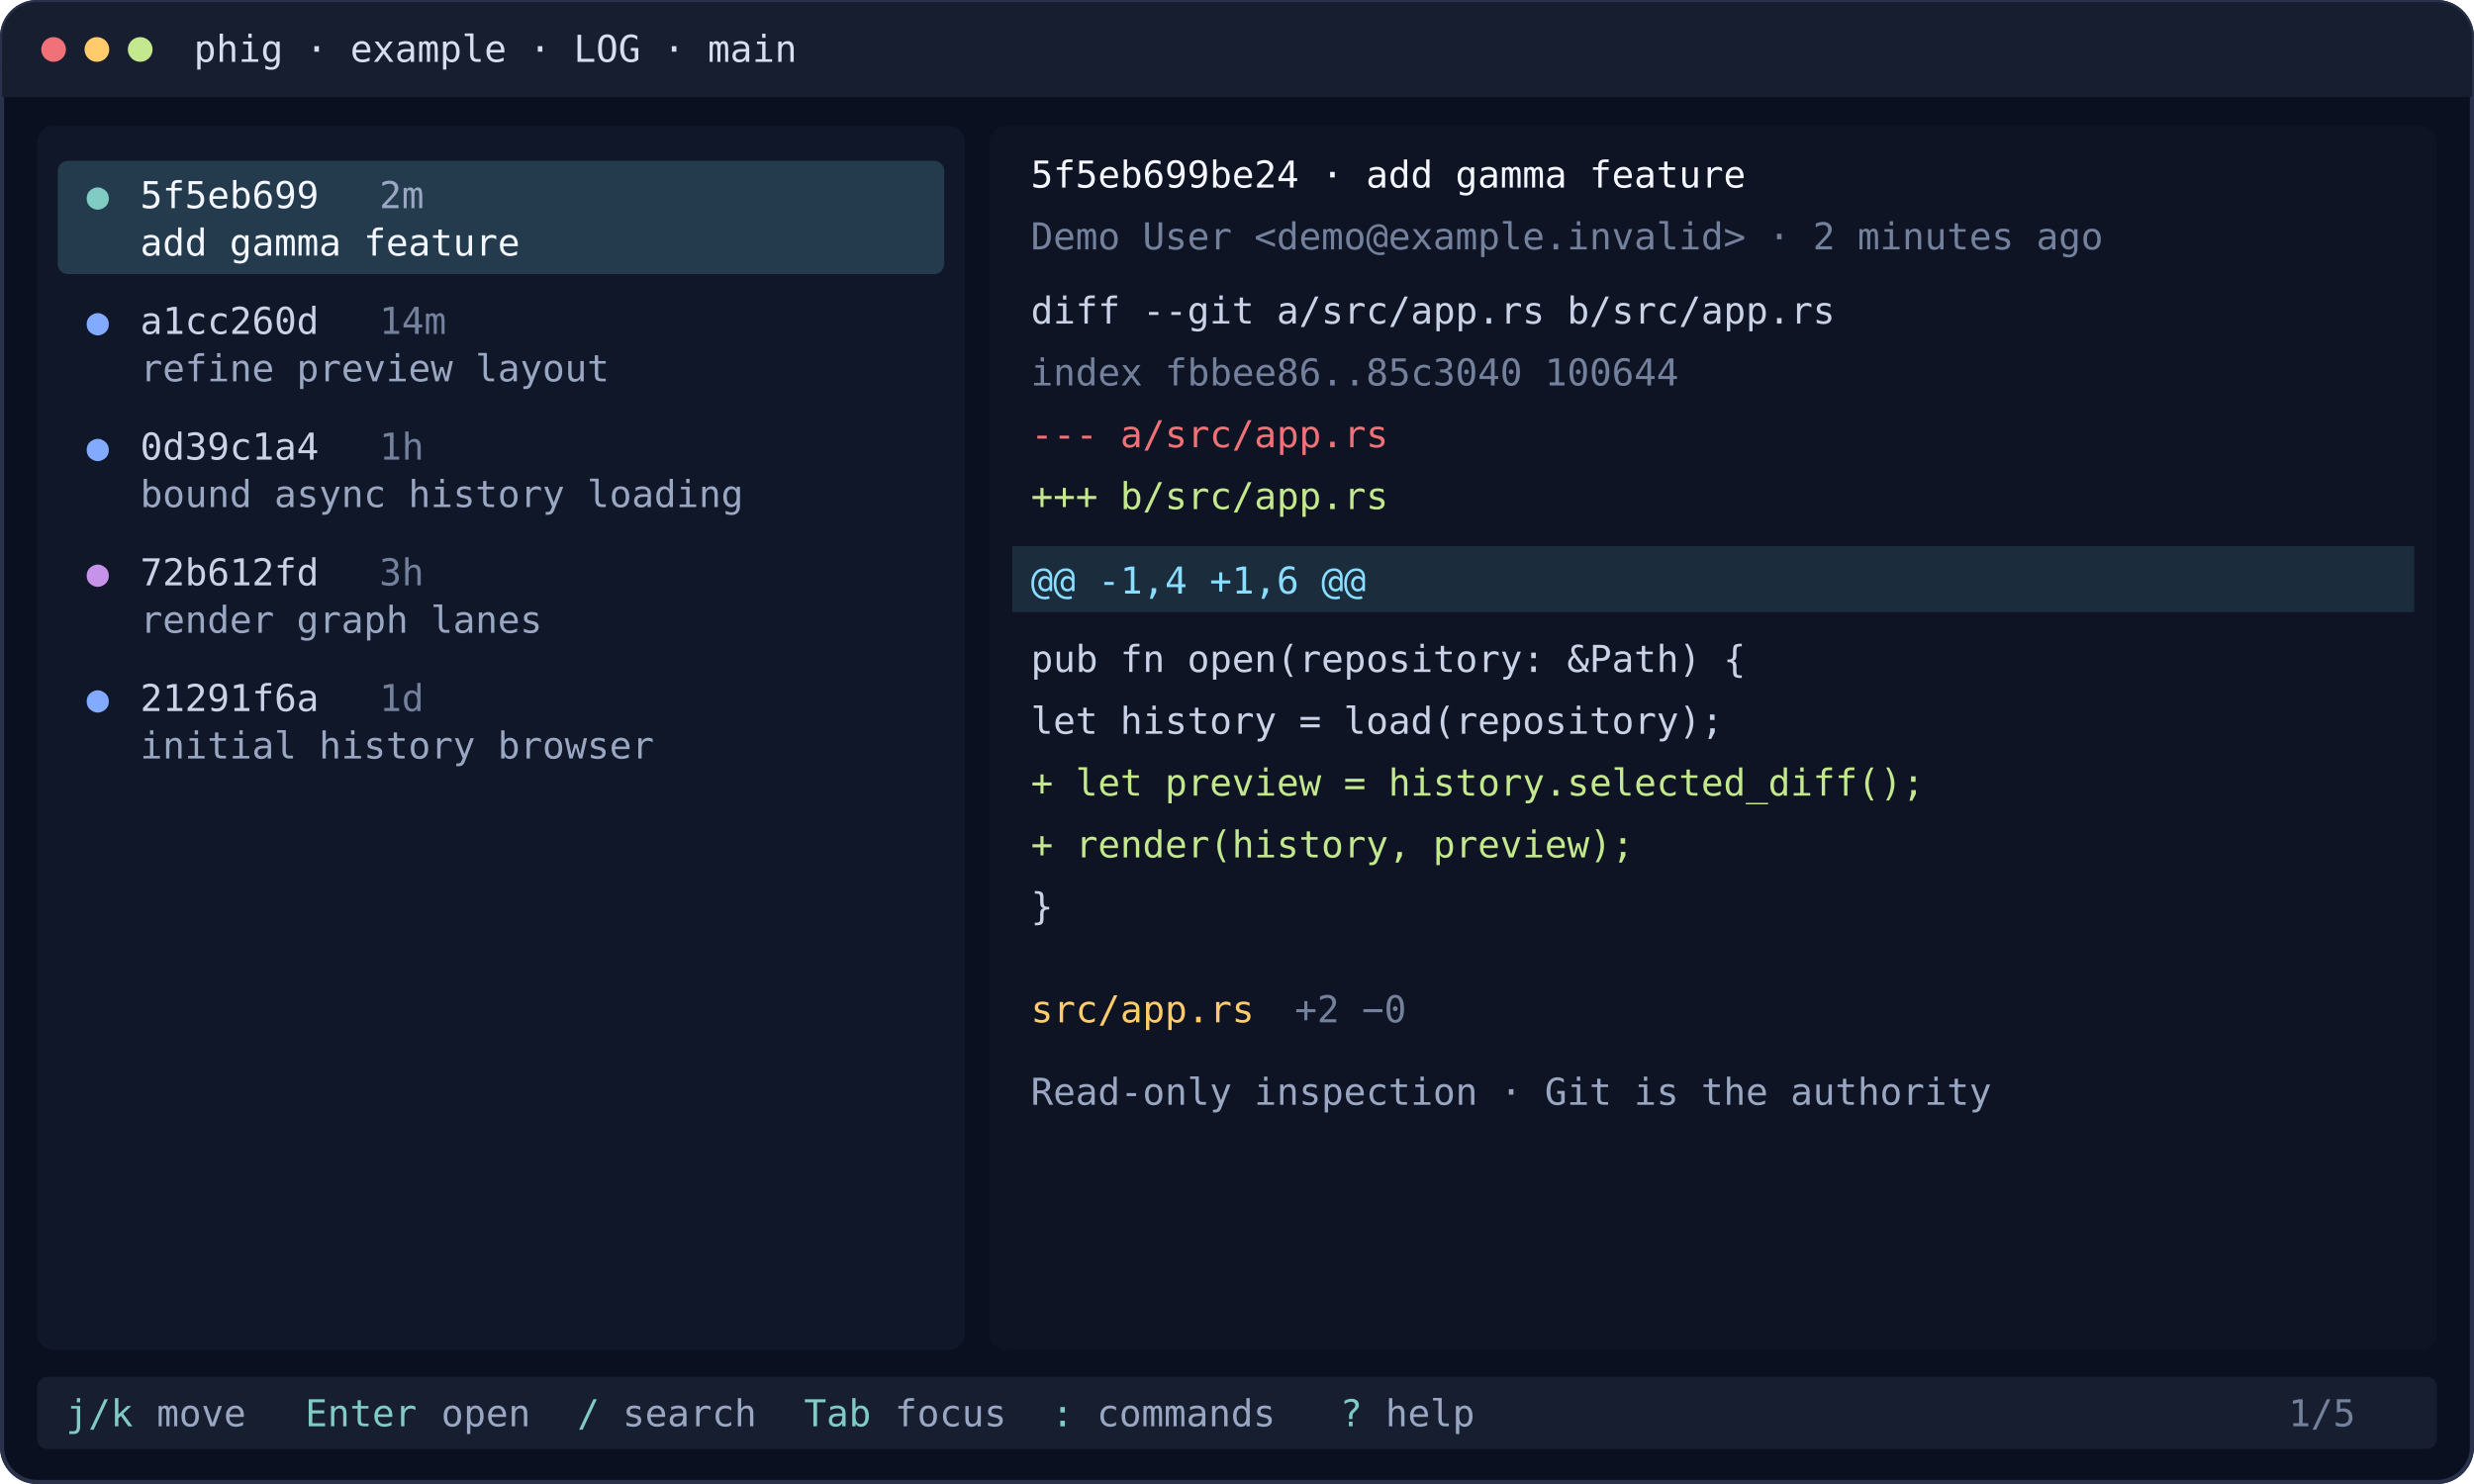
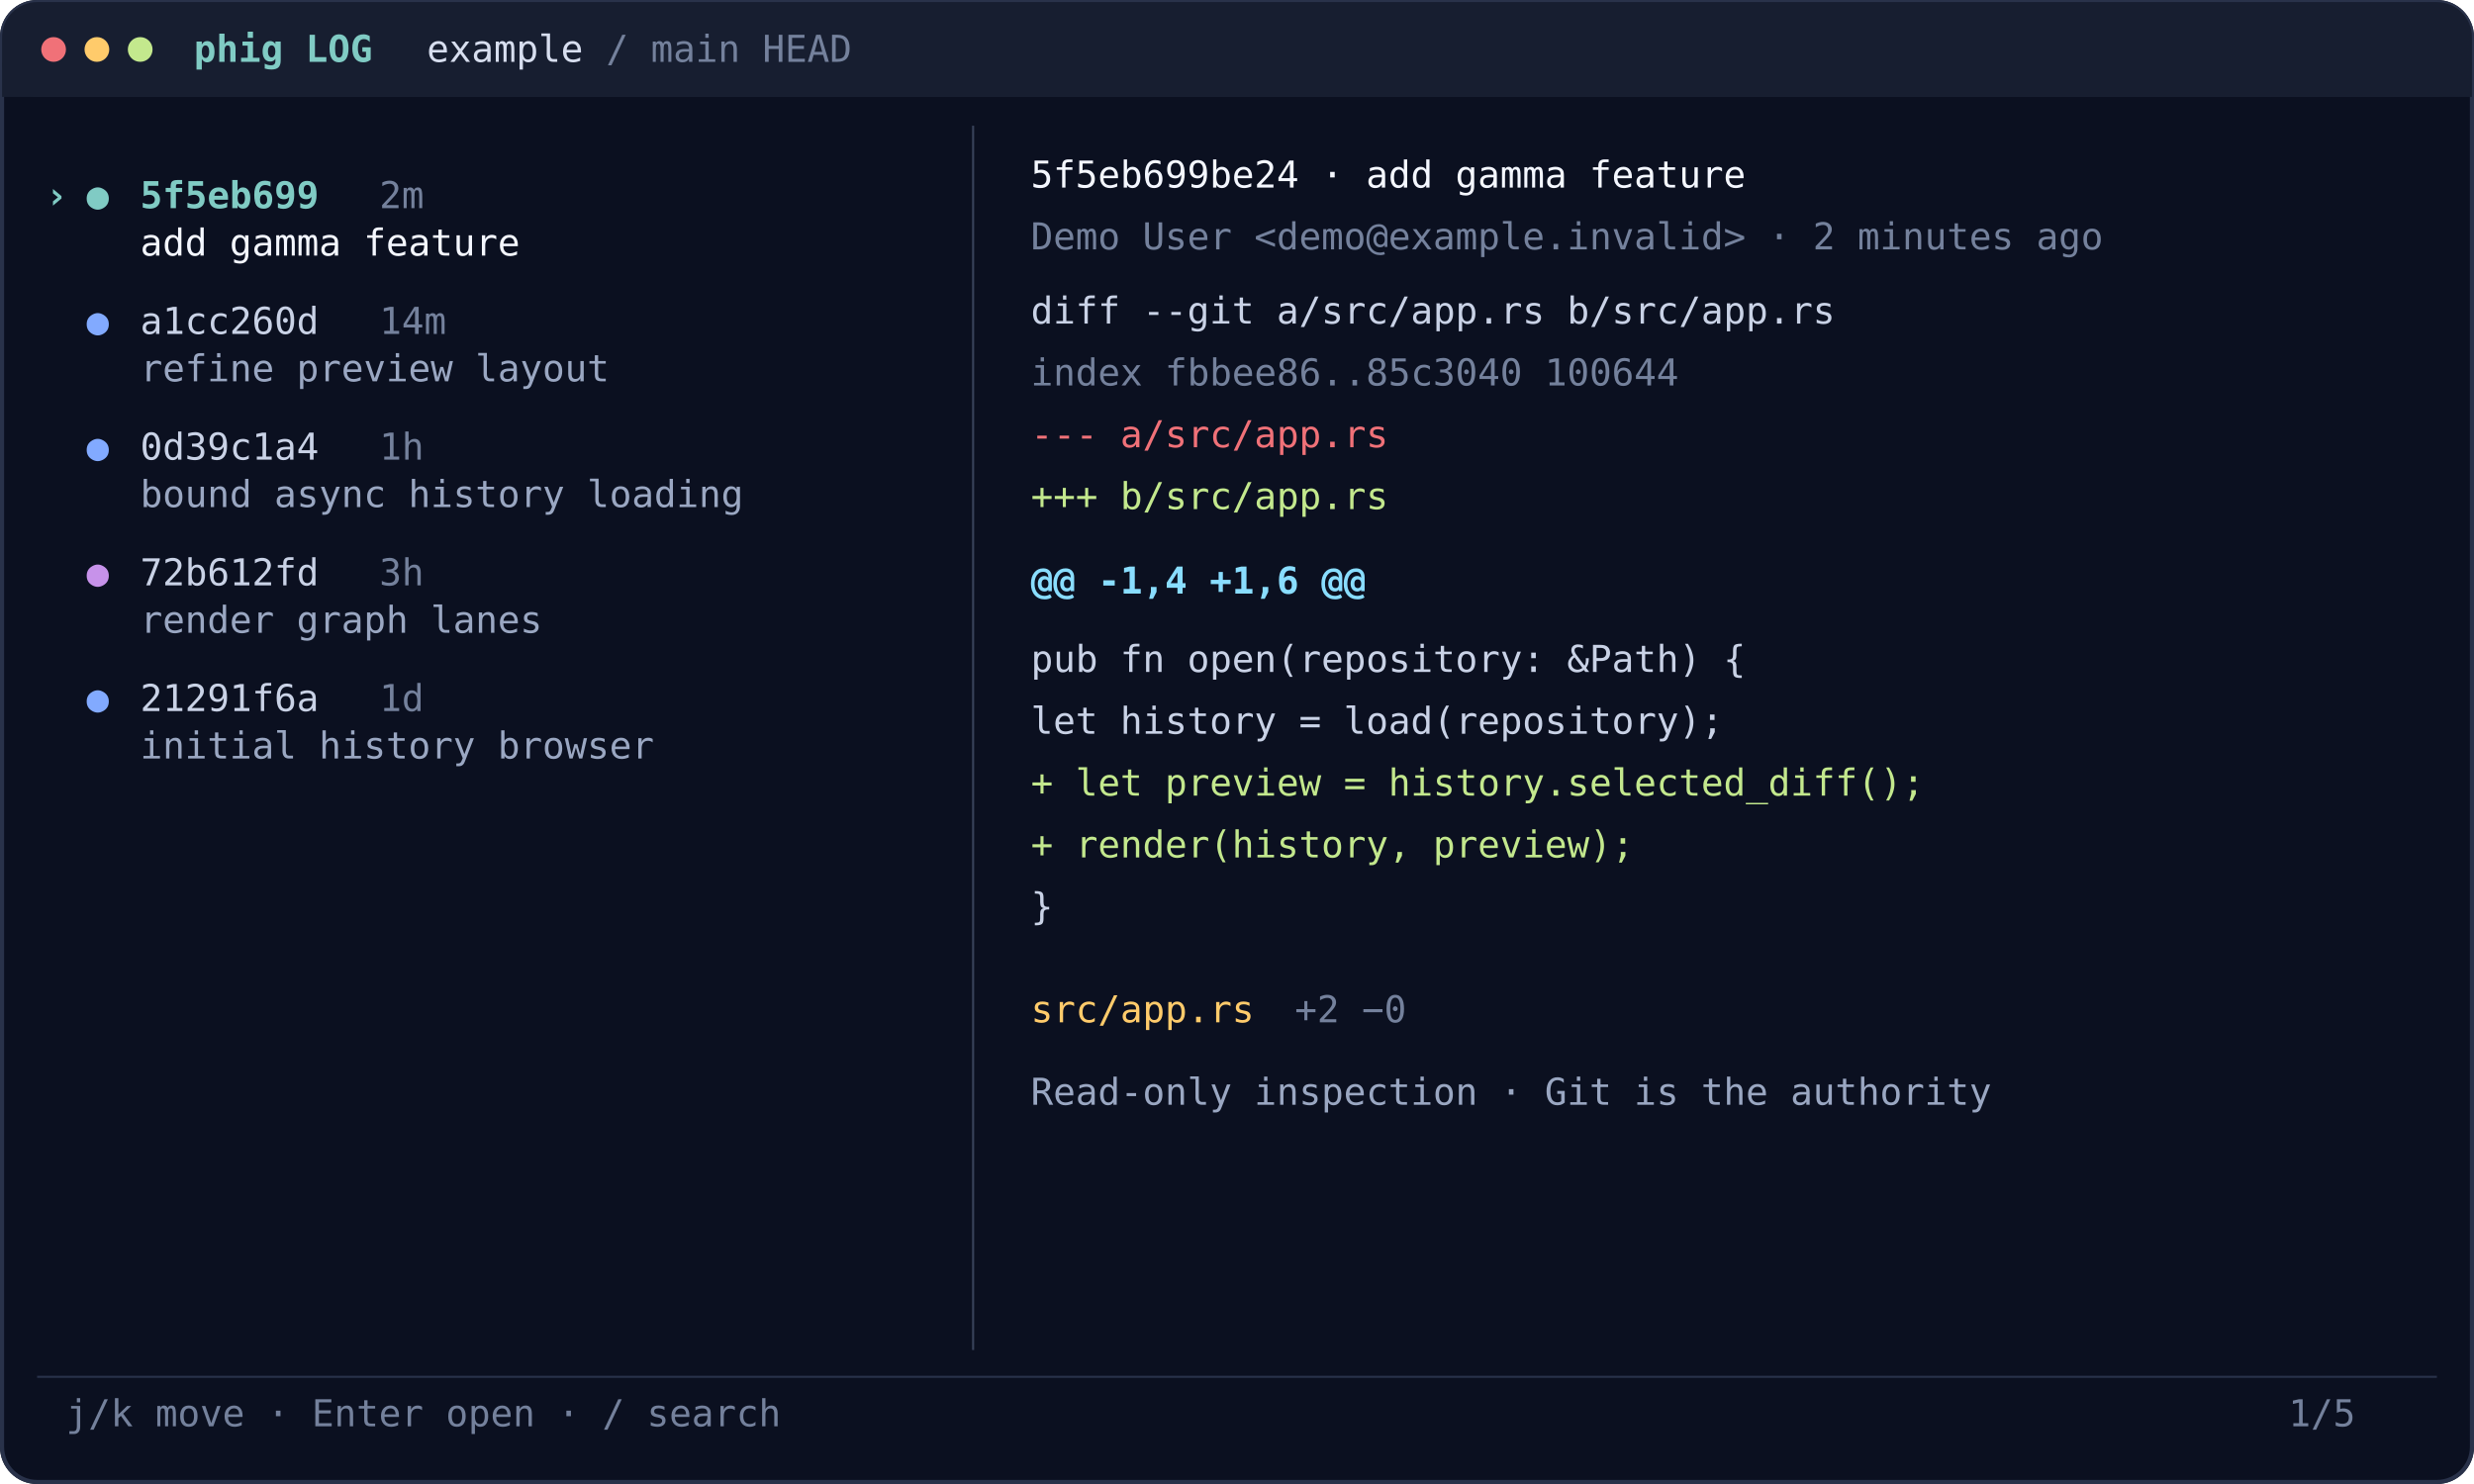
<svg xmlns="http://www.w3.org/2000/svg" width="1200" height="720" viewBox="0 0 1200 720" role="img" aria-labelledby="title desc">
  <rect width="1200" height="720" rx="18" fill="#0b1020" />
  <rect x="1" y="1" width="1198" height="718" rx="17" fill="none" stroke="#29324a" stroke-width="2" />
  <rect x="1" y="1" width="1198" height="46" rx="17" fill="#171e30" />
  <rect x="1" y="30" width="1198" height="17" fill="#171e30" />
  <circle cx="26" cy="24" r="6" fill="#f07178" />
  <circle cx="47" cy="24" r="6" fill="#ffcb6b" />
  <circle cx="68" cy="24" r="6" fill="#c3e88d" />
  <g font-family="ui-monospace, SFMono-Regular, Menlo, Consolas, monospace" font-size="18">
-     <text x="94" y="30" fill="#d7deef">phig · example · LOG · main</text>
-     <rect x="18" y="61" width="450" height="594" rx="8" fill="#101728" />
-     <rect x="480" y="61" width="702" height="594" rx="8" fill="#0e1423" />
-     <rect x="28" y="78" width="430" height="55" rx="5" fill="#233b4d" />
+     <text x="94" y="30" fill="#80cbc4" font-weight="700">phig  LOG</text>
+     <text x="207" y="30" fill="#d7deef">example</text>
+     <text x="294" y="30" fill="#74819c">/ main  HEAD</text>
+     <line x1="472" y1="61" x2="472" y2="655" stroke="#38425a" stroke-width="1" />
+     <text x="22" y="101" fill="#80cbc4" font-weight="700">›</text>
    <text x="42" y="101" fill="#80cbc4">●</text>
-     <text x="68" y="101" fill="#f4f7ff">5f5eb699</text>
-     <text x="184" y="101" fill="#9aa7c2">2m</text>
+     <text x="68" y="101" fill="#80cbc4" font-weight="700">5f5eb699</text>
+     <text x="184" y="101" fill="#74819c">2m</text>
    <text x="68" y="124" fill="#f4f7ff">add gamma feature</text>
    <text x="42" y="162" fill="#82aaff">●</text>
    <text x="68" y="162" fill="#c9d2e6">a1cc260d</text>
    <text x="184" y="162" fill="#74819c">14m</text>
    <text x="68" y="185" fill="#9aa7c2">refine preview layout</text>
    <text x="42" y="223" fill="#82aaff">●</text>
    <text x="68" y="223" fill="#c9d2e6">0d39c1a4</text>
    <text x="184" y="223" fill="#74819c">1h</text>
    <text x="68" y="246" fill="#9aa7c2">bound async history loading</text>
    <text x="42" y="284" fill="#c792ea">●</text>
    <text x="68" y="284" fill="#c9d2e6">72b612fd</text>
    <text x="184" y="284" fill="#74819c">3h</text>
    <text x="68" y="307" fill="#9aa7c2">render graph lanes</text>
    <text x="42" y="345" fill="#82aaff">●</text>
    <text x="68" y="345" fill="#c9d2e6">21291f6a</text>
    <text x="184" y="345" fill="#74819c">1d</text>
    <text x="68" y="368" fill="#9aa7c2">initial history browser</text>
    <text x="500" y="91" fill="#f4f7ff">5f5eb699be24 · add gamma feature</text>
    <text x="500" y="121" fill="#74819c">Demo User &lt;demo@example.invalid&gt; · 2 minutes ago</text>
    <text x="500" y="157" fill="#c9d2e6">diff --git a/src/app.rs b/src/app.rs</text>
    <text x="500" y="187" fill="#74819c">index fbbee86..85c3040 100644</text>
    <text x="500" y="217" fill="#f07178">--- a/src/app.rs</text>
    <text x="500" y="247" fill="#c3e88d">+++ b/src/app.rs</text>
-     <rect x="491" y="265" width="680" height="32" fill="#1b2c3d" />
-     <text x="500" y="288" fill="#89ddff">@@ -1,4 +1,6 @@</text>
+     <text x="500" y="288" fill="#89ddff" font-weight="700">@@ -1,4 +1,6 @@</text>
    <text x="500" y="326" fill="#c9d2e6"> pub fn open(repository: &amp;Path) {</text>
    <text x="500" y="356" fill="#c9d2e6">     let history = load(repository);</text>
    <text x="500" y="386" fill="#c3e88d">+    let preview = history.selected_diff();</text>
    <text x="500" y="416" fill="#c3e88d">+    render(history, preview);</text>
    <text x="500" y="446" fill="#c9d2e6"> }</text>
    <text x="500" y="496" fill="#ffcb6b">src/app.rs</text>
    <text x="628" y="496" fill="#74819c">+2 −0</text>
    <text x="500" y="536" fill="#9aa7c2">Read-only inspection · Git is the authority</text>
-     <rect x="18" y="668" width="1164" height="35" rx="5" fill="#171e30" />
-     <text x="32" y="692" fill="#80cbc4">j/k</text>
-     <text x="76" y="692" fill="#9aa7c2">move</text>
-     <text x="148" y="692" fill="#80cbc4">Enter</text>
-     <text x="214" y="692" fill="#9aa7c2">open</text>
-     <text x="280" y="692" fill="#80cbc4">/</text>
-     <text x="302" y="692" fill="#9aa7c2">search</text>
-     <text x="390" y="692" fill="#80cbc4">Tab</text>
-     <text x="434" y="692" fill="#9aa7c2">focus</text>
-     <text x="510" y="692" fill="#80cbc4">:</text>
-     <text x="532" y="692" fill="#9aa7c2">commands</text>
-     <text x="650" y="692" fill="#80cbc4">?</text>
-     <text x="672" y="692" fill="#9aa7c2">help</text>
+     <line x1="18" y1="668" x2="1182" y2="668" stroke="#29324a" stroke-width="1" />
+     <text x="32" y="692" fill="#74819c">j/k move · Enter open · / search</text>
    <text x="1110" y="692" fill="#74819c">1/5</text>
  </g>
</svg>
